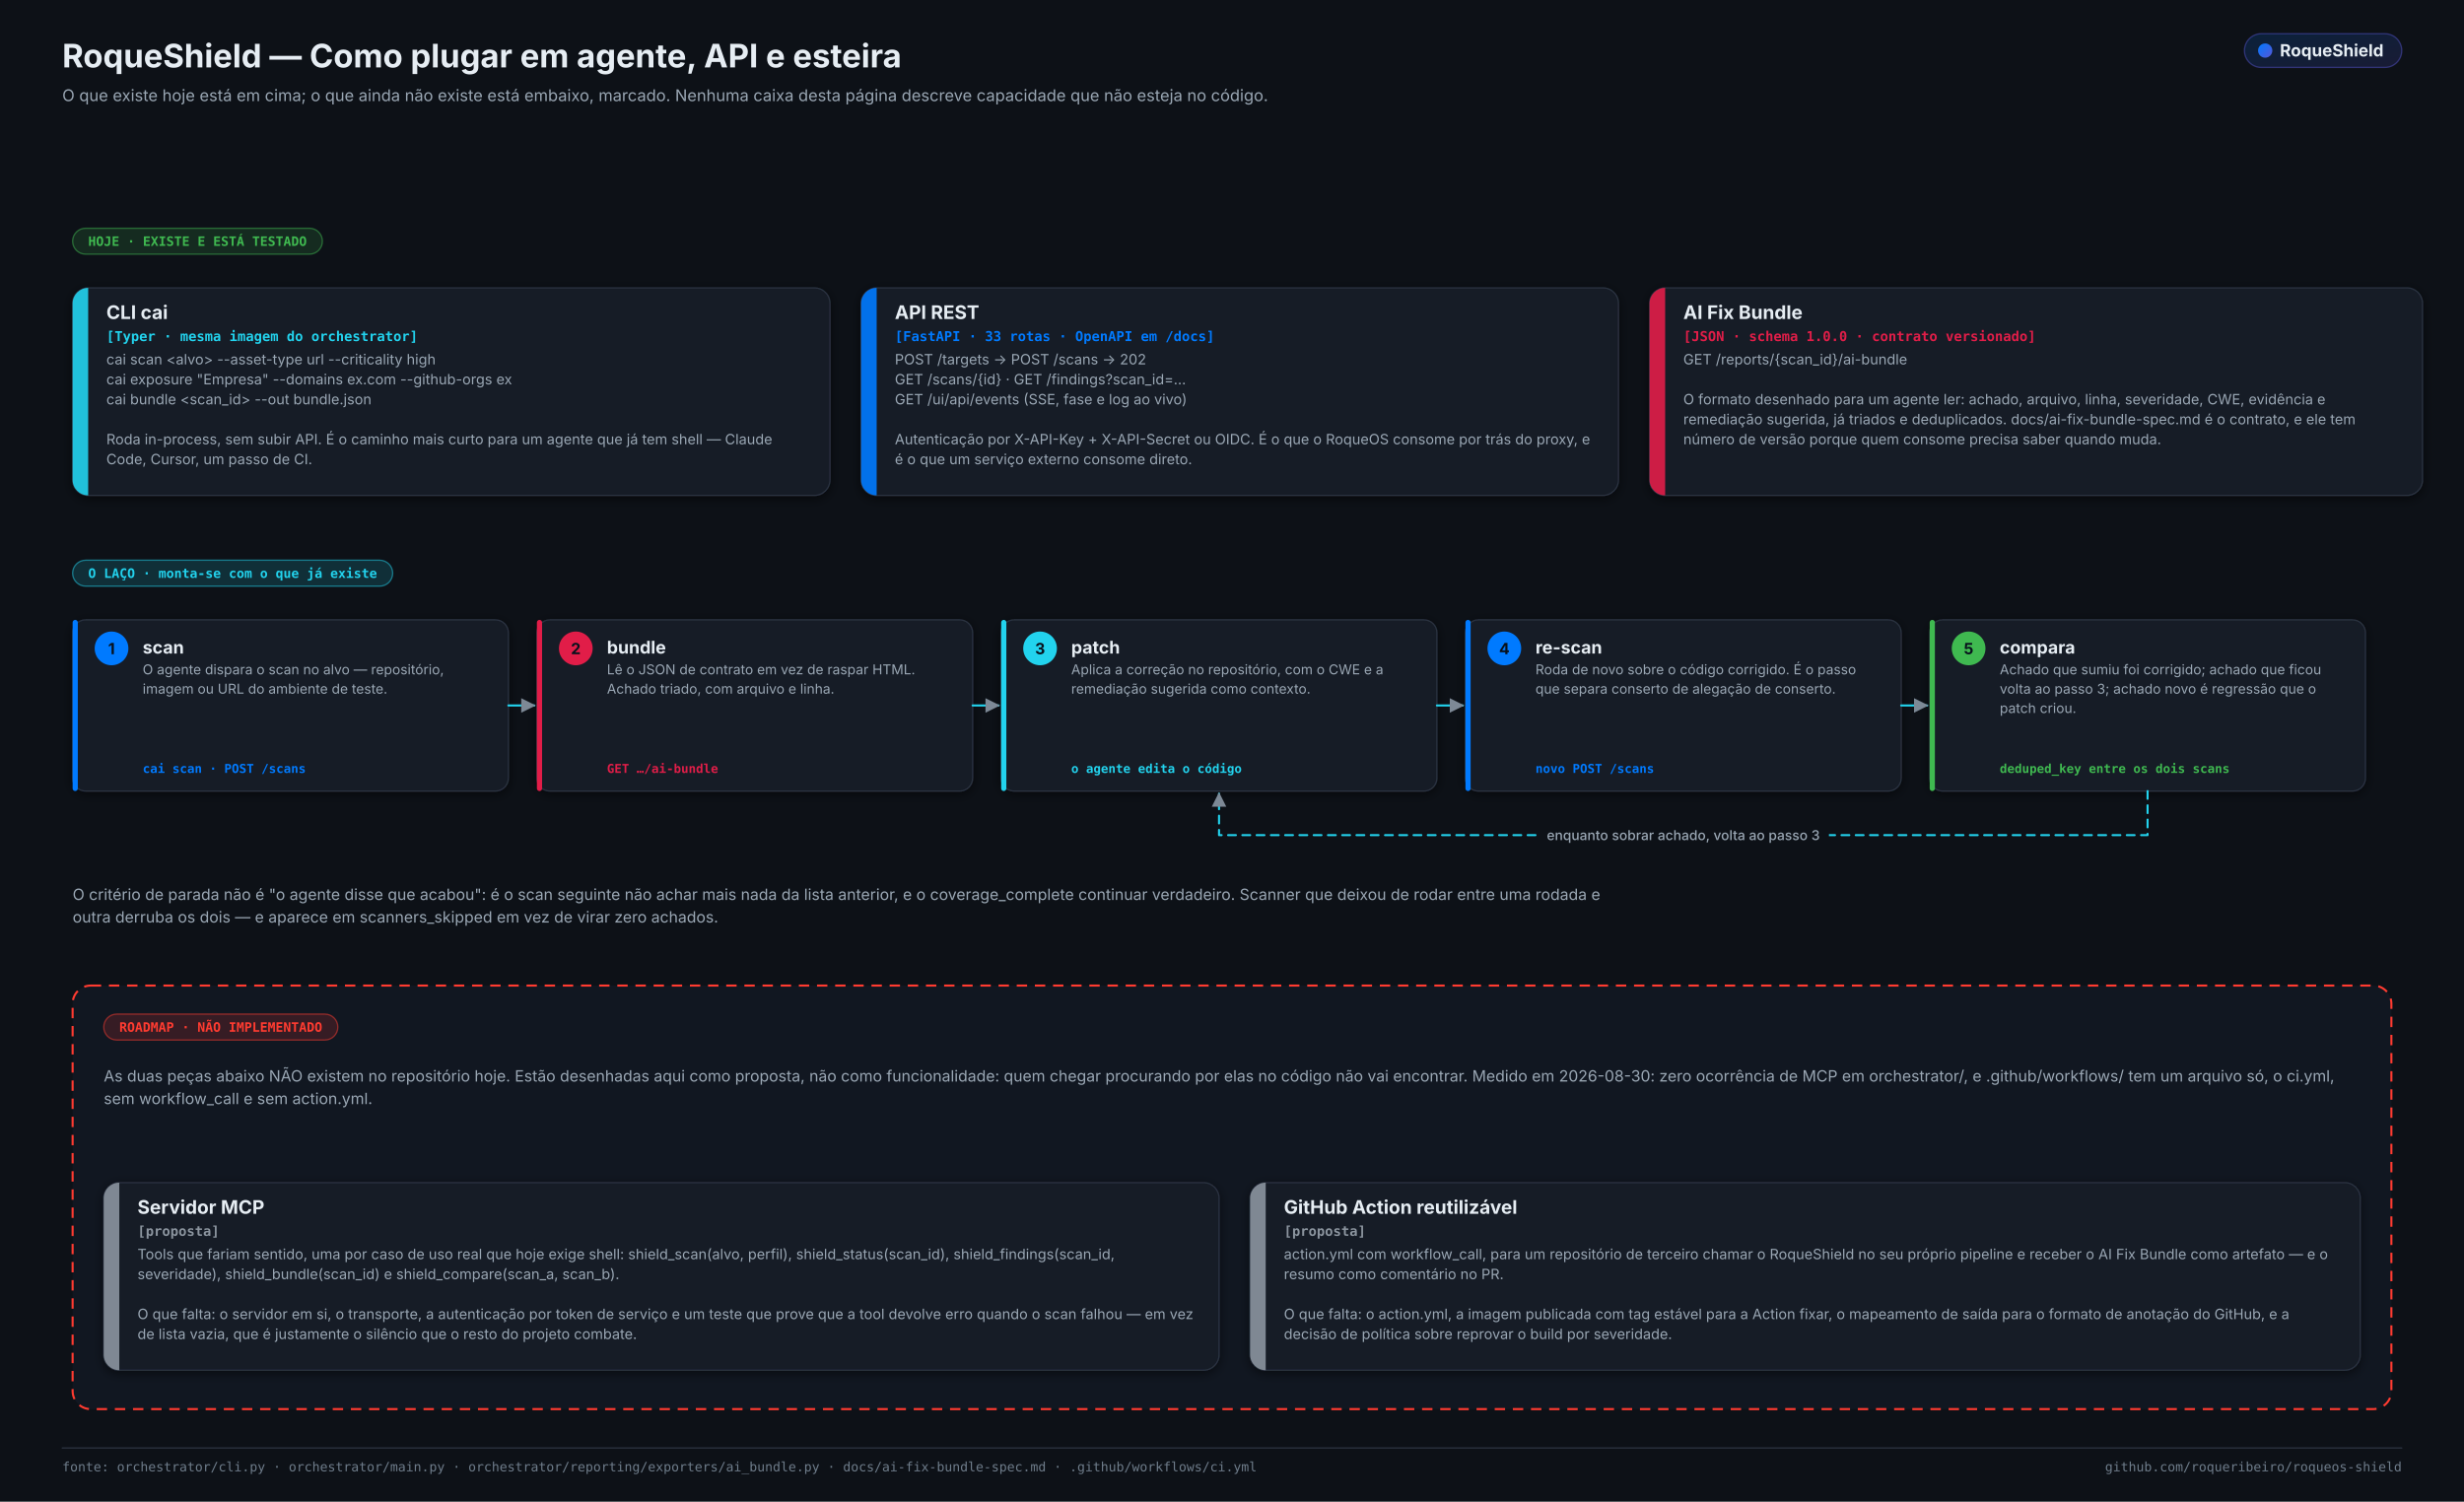
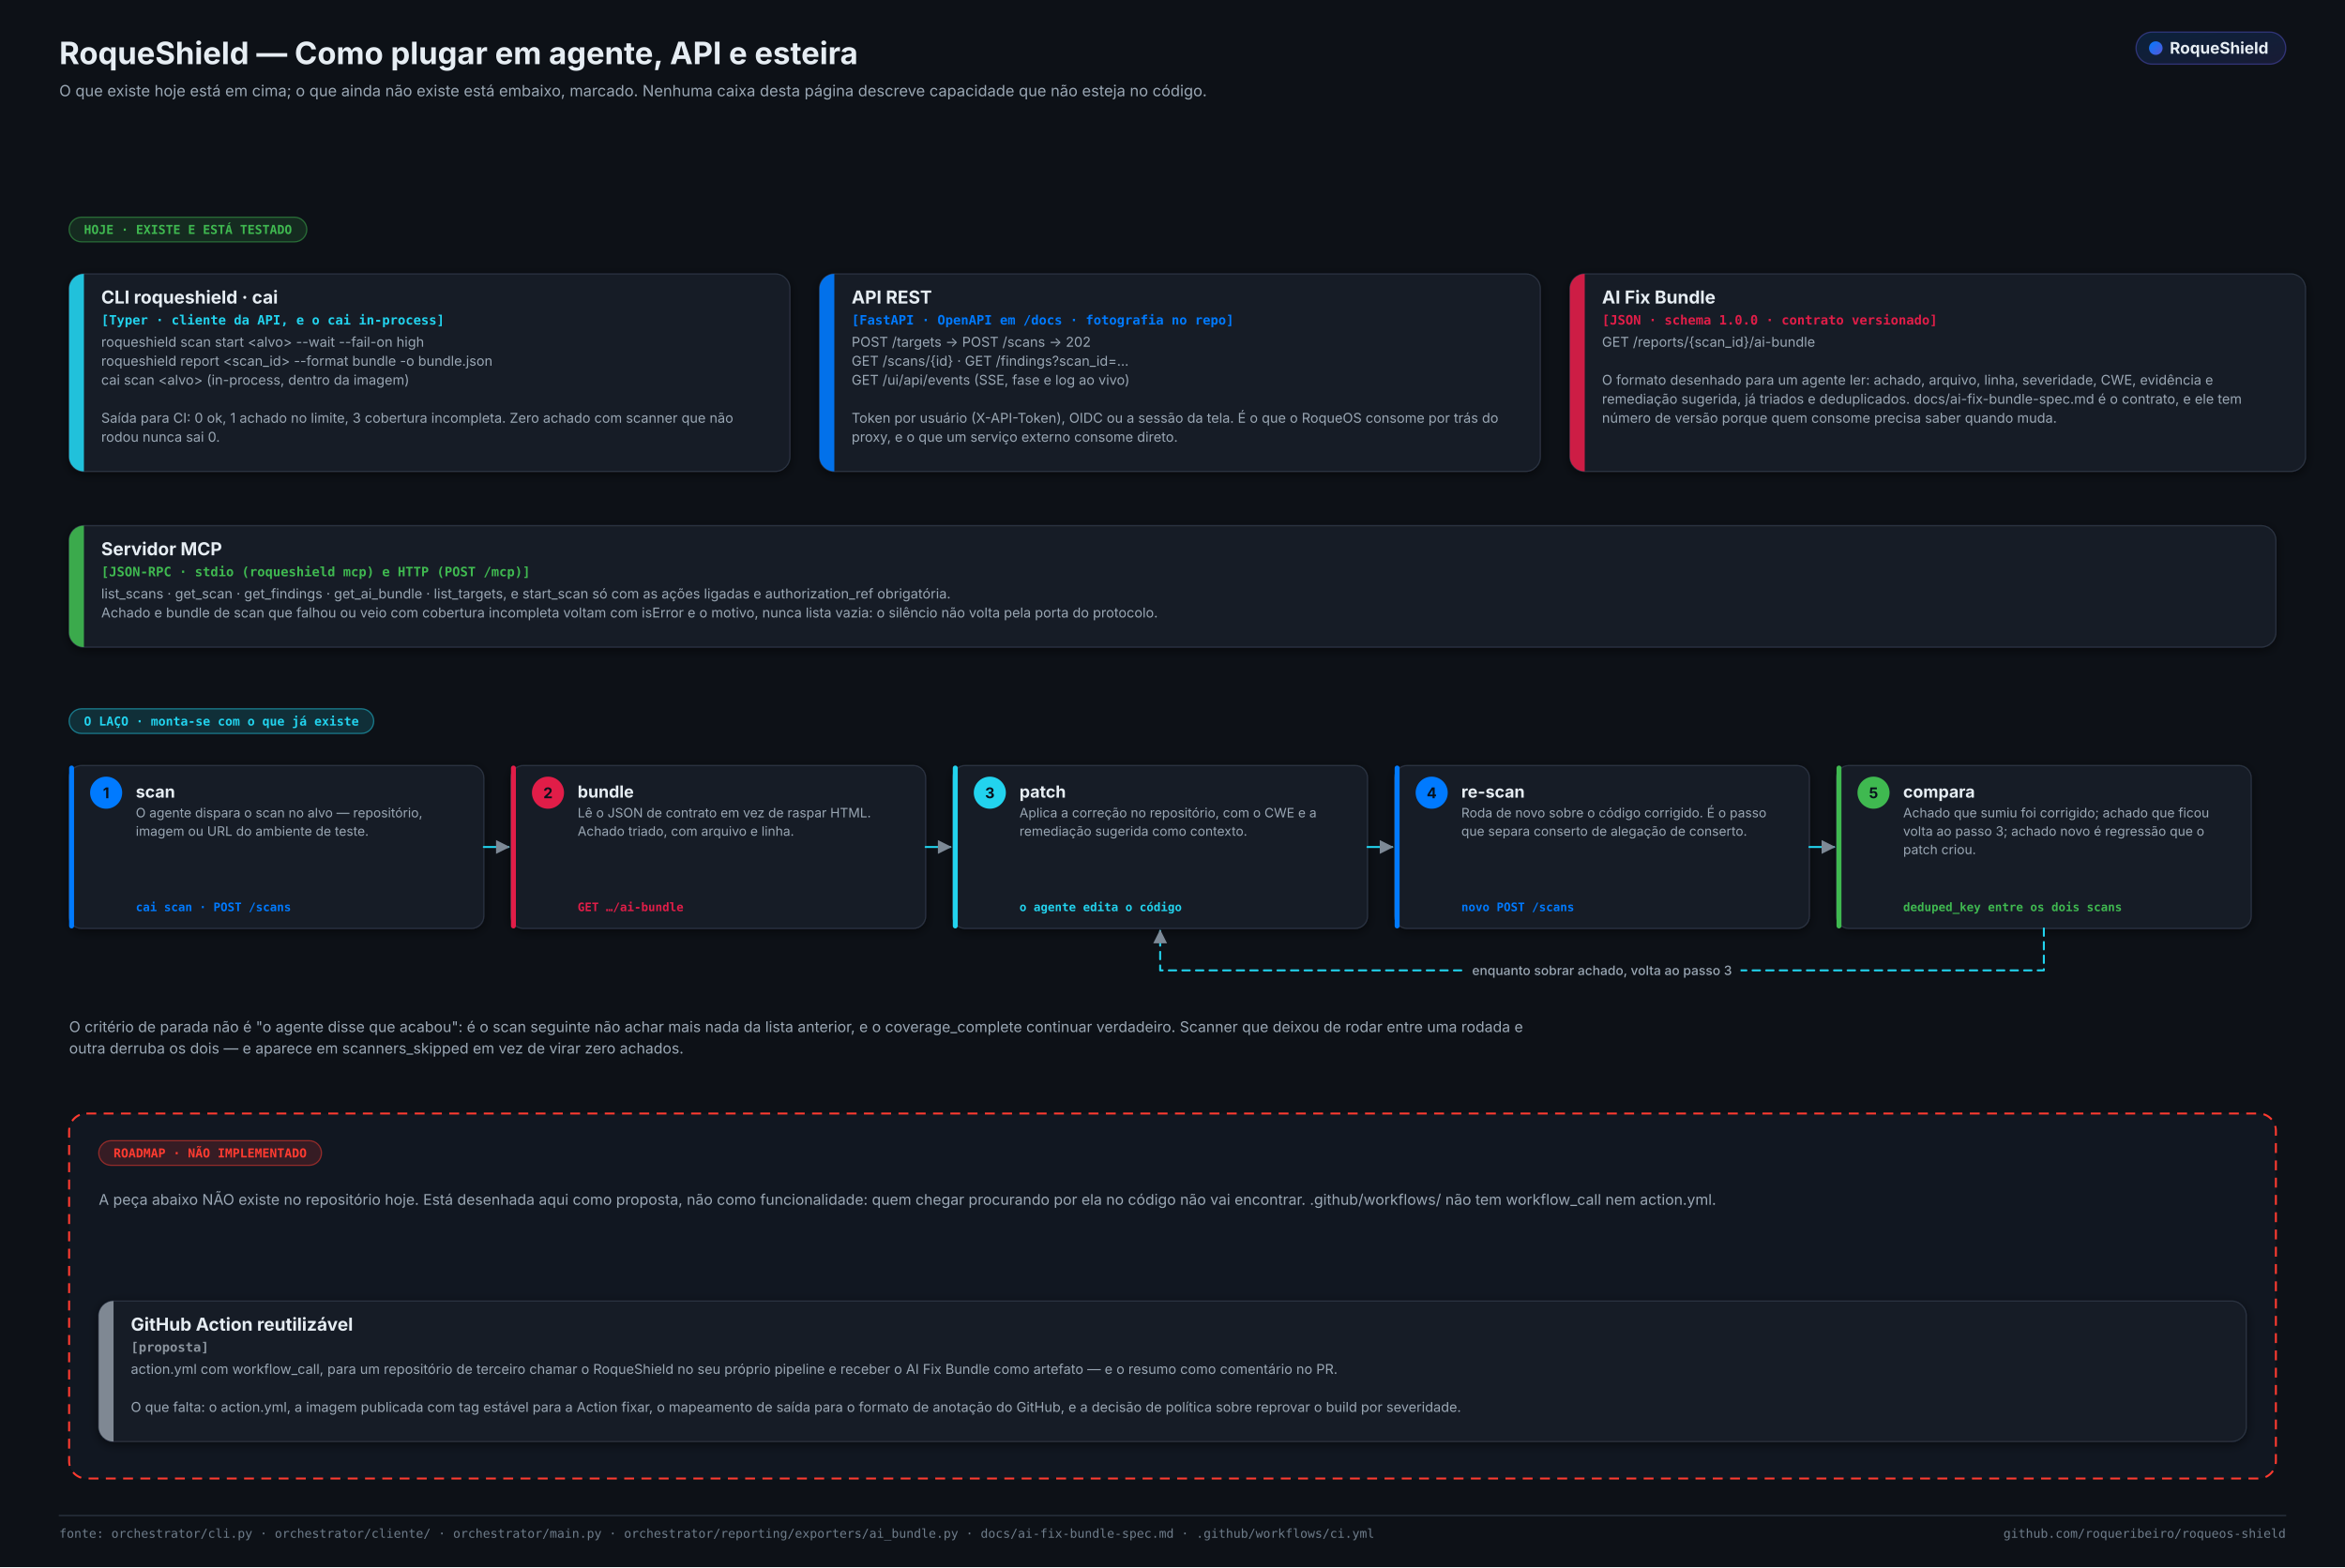
- <svg xmlns="http://www.w3.org/2000/svg" width="1900" height="1158" viewBox="0 0 1900 1158" font-family="Inter, -apple-system, BlinkMacSystemFont, 'Segoe UI', Roboto, Helvetica, Arial, sans-serif">
+ <svg xmlns="http://www.w3.org/2000/svg" width="1900" height="1270" viewBox="0 0 1900 1270" font-family="Inter, -apple-system, BlinkMacSystemFont, 'Segoe UI', Roboto, Helvetica, Arial, sans-serif">
  <defs>
    <linearGradient id="g1" x1="0" y1="0" x2="1" y2="1">
      <stop offset="0%" stop-color="#007aff" />
      <stop offset="100%" stop-color="#5856d6" />
    </linearGradient>
    <filter id="sh" x="-30%" y="-30%" width="160%" height="160%">
      <feDropShadow dx="0" dy="2" stdDeviation="4" flood-color="#000" flood-opacity="0.55" />
    </filter>
    <marker id="arrow" viewBox="0 0 10 10" refX="9" refY="5" markerWidth="7" markerHeight="7" orient="auto-start-reverse">
      <path d="M 0 0 L 10 5 L 0 10 z" fill="#7d8996" />
    </marker>
    <marker id="arrowA" viewBox="0 0 10 10" refX="9" refY="5" markerWidth="7" markerHeight="7" orient="auto-start-reverse">
      <path d="M 0 0 L 10 5 L 0 10 z" fill="#007aff" />
    </marker>
    <marker id="arrowR" viewBox="0 0 10 10" refX="9" refY="5" markerWidth="7" markerHeight="7" orient="auto-start-reverse">
      <path d="M 0 0 L 10 5 L 0 10 z" fill="#e11d48" />
    </marker>
    <marker id="arrowG" viewBox="0 0 10 10" refX="9" refY="5" markerWidth="7" markerHeight="7" orient="auto-start-reverse">
      <path d="M 0 0 L 10 5 L 0 10 z" fill="#3fb950" />
    </marker>
  </defs>
-   <rect width="1900" height="1158" fill="#0d1117" />
+   <rect width="1900" height="1270" fill="#0d1117" />
  <text x="48.0" y="52.0" font-size="25" fill="#e6edf3" font-weight="700" text-anchor="start" font-family="Inter, -apple-system, BlinkMacSystemFont, 'Segoe UI', Roboto, Helvetica, Arial, sans-serif">RoqueShield — Como plugar em agente, API e esteira</text>
  <text x="48.0" y="78.0" font-size="12.5" fill="#9aa7b4" font-weight="400" text-anchor="start" font-family="Inter, -apple-system, BlinkMacSystemFont, 'Segoe UI', Roboto, Helvetica, Arial, sans-serif">O que existe hoje está em cima; o que ainda não existe está embaixo, marcado. Nenhuma caixa desta página descreve capacidade que não esteja no código.</text>
  <rect x="1730.7" y="26.0" width="121.3" height="26.0" rx="13" fill="url(#g1)" stroke="none" stroke-width="1" opacity="0.16" />
  <rect x="1730.7" y="26.0" width="121.3" height="26.0" rx="13" fill="none" stroke="#5856d6" stroke-width="1" opacity="0.45" />
  <circle cx="1746.7" cy="39.0" r="5.5" fill="url(#g1)" stroke="none" stroke-width="1" />
  <text x="1838.0" y="43.5" font-size="13" fill="#e6edf3" font-weight="650" text-anchor="end" font-family="Inter, -apple-system, BlinkMacSystemFont, 'Segoe UI', Roboto, Helvetica, Arial, sans-serif">RoqueShield</text>
  <rect x="56.0" y="176.0" width="192.6" height="20.0" rx="10.0" fill="#3fb950" stroke="none" stroke-width="1" opacity="0.16" />
  <rect x="56.0" y="176.0" width="192.6" height="20.0" rx="10.0" fill="none" stroke="#3fb950" stroke-width="1" opacity="0.5" />
  <text x="68.0" y="189.6" font-size="10" fill="#3fb950" font-weight="600" text-anchor="start" font-family="'SF Mono', 'JetBrains Mono', 'DejaVu Sans Mono', ui-monospace, Menlo, Consolas, monospace">HOJE · EXISTE E ESTÁ TESTADO</text>
  <rect x="56.0" y="222.0" width="584.0" height="160.0" rx="12" fill="#161b25" stroke="#2a3240" stroke-width="1" filter="url(#sh)" />
  <path d="M 56.0 234.0 A 12 12 0 0 1 68.0 222.0 L 68.0 382.0 A 12 12 0 0 1 56.0 370.0 Z" fill="#22d3ee" opacity="0.9" />
-   <text x="82.0" y="246.0" font-size="14.5" fill="#e6edf3" font-weight="650" text-anchor="start" font-family="Inter, -apple-system, BlinkMacSystemFont, 'Segoe UI', Roboto, Helvetica, Arial, sans-serif">CLI cai</text>
-   <text x="82.0" y="263.0" font-size="10.5" fill="#22d3ee" font-weight="600" text-anchor="start" font-family="'SF Mono', 'JetBrains Mono', 'DejaVu Sans Mono', ui-monospace, Menlo, Consolas, monospace">[Typer · mesma imagem do orchestrator]</text>
-   <text x="82.0" y="281.0" font-size="11" fill="#9aa7b4" font-weight="400" text-anchor="start" font-family="Inter, -apple-system, BlinkMacSystemFont, 'Segoe UI', Roboto, Helvetica, Arial, sans-serif">cai scan &lt;alvo&gt; --asset-type url --criticality high</text>
-   <text x="82.0" y="296.4" font-size="11" fill="#9aa7b4" font-weight="400" text-anchor="start" font-family="Inter, -apple-system, BlinkMacSystemFont, 'Segoe UI', Roboto, Helvetica, Arial, sans-serif">cai exposure "Empresa" --domains ex.com --github-orgs ex</text>
-   <text x="82.0" y="311.8" font-size="11" fill="#9aa7b4" font-weight="400" text-anchor="start" font-family="Inter, -apple-system, BlinkMacSystemFont, 'Segoe UI', Roboto, Helvetica, Arial, sans-serif">cai bundle &lt;scan_id&gt; --out bundle.json</text>
-   <text x="82.0" y="342.6" font-size="11" fill="#9aa7b4" font-weight="400" text-anchor="start" font-family="Inter, -apple-system, BlinkMacSystemFont, 'Segoe UI', Roboto, Helvetica, Arial, sans-serif">Roda in-process, sem subir API. É o caminho mais curto para um agente que já tem shell — Claude</text>
-   <text x="82.0" y="358.0" font-size="11" fill="#9aa7b4" font-weight="400" text-anchor="start" font-family="Inter, -apple-system, BlinkMacSystemFont, 'Segoe UI', Roboto, Helvetica, Arial, sans-serif">Code, Cursor, um passo de CI.</text>
+   <text x="82.0" y="246.0" font-size="14.5" fill="#e6edf3" font-weight="650" text-anchor="start" font-family="Inter, -apple-system, BlinkMacSystemFont, 'Segoe UI', Roboto, Helvetica, Arial, sans-serif">CLI roqueshield · cai</text>
+   <text x="82.0" y="263.0" font-size="10.5" fill="#22d3ee" font-weight="600" text-anchor="start" font-family="'SF Mono', 'JetBrains Mono', 'DejaVu Sans Mono', ui-monospace, Menlo, Consolas, monospace">[Typer · cliente da API, e o cai in-process]</text>
+   <text x="82.0" y="281.0" font-size="11" fill="#9aa7b4" font-weight="400" text-anchor="start" font-family="Inter, -apple-system, BlinkMacSystemFont, 'Segoe UI', Roboto, Helvetica, Arial, sans-serif">roqueshield scan start &lt;alvo&gt; --wait --fail-on high</text>
+   <text x="82.0" y="296.4" font-size="11" fill="#9aa7b4" font-weight="400" text-anchor="start" font-family="Inter, -apple-system, BlinkMacSystemFont, 'Segoe UI', Roboto, Helvetica, Arial, sans-serif">roqueshield report &lt;scan_id&gt; --format bundle -o bundle.json</text>
+   <text x="82.0" y="311.8" font-size="11" fill="#9aa7b4" font-weight="400" text-anchor="start" font-family="Inter, -apple-system, BlinkMacSystemFont, 'Segoe UI', Roboto, Helvetica, Arial, sans-serif">cai scan &lt;alvo&gt; (in-process, dentro da imagem)</text>
+   <text x="82.0" y="342.6" font-size="11" fill="#9aa7b4" font-weight="400" text-anchor="start" font-family="Inter, -apple-system, BlinkMacSystemFont, 'Segoe UI', Roboto, Helvetica, Arial, sans-serif">Saída para CI: 0 ok, 1 achado no limite, 3 cobertura incompleta. Zero achado com scanner que não</text>
+   <text x="82.0" y="358.0" font-size="11" fill="#9aa7b4" font-weight="400" text-anchor="start" font-family="Inter, -apple-system, BlinkMacSystemFont, 'Segoe UI', Roboto, Helvetica, Arial, sans-serif">rodou nunca sai 0.</text>
  <rect x="664.0" y="222.0" width="584.0" height="160.0" rx="12" fill="#161b25" stroke="#2a3240" stroke-width="1" filter="url(#sh)" />
  <path d="M 664.0 234.0 A 12 12 0 0 1 676.0 222.0 L 676.0 382.0 A 12 12 0 0 1 664.0 370.0 Z" fill="#007aff" opacity="0.9" />
  <text x="690.0" y="246.0" font-size="14.5" fill="#e6edf3" font-weight="650" text-anchor="start" font-family="Inter, -apple-system, BlinkMacSystemFont, 'Segoe UI', Roboto, Helvetica, Arial, sans-serif">API REST</text>
-   <text x="690.0" y="263.0" font-size="10.5" fill="#007aff" font-weight="600" text-anchor="start" font-family="'SF Mono', 'JetBrains Mono', 'DejaVu Sans Mono', ui-monospace, Menlo, Consolas, monospace">[FastAPI · 33 rotas · OpenAPI em /docs]</text>
+   <text x="690.0" y="263.0" font-size="10.5" fill="#007aff" font-weight="600" text-anchor="start" font-family="'SF Mono', 'JetBrains Mono', 'DejaVu Sans Mono', ui-monospace, Menlo, Consolas, monospace">[FastAPI · OpenAPI em /docs · fotografia no repo]</text>
  <text x="690.0" y="281.0" font-size="11" fill="#9aa7b4" font-weight="400" text-anchor="start" font-family="Inter, -apple-system, BlinkMacSystemFont, 'Segoe UI', Roboto, Helvetica, Arial, sans-serif">POST /targets → POST /scans → 202</text>
  <text x="690.0" y="296.4" font-size="11" fill="#9aa7b4" font-weight="400" text-anchor="start" font-family="Inter, -apple-system, BlinkMacSystemFont, 'Segoe UI', Roboto, Helvetica, Arial, sans-serif">GET /scans/{id} · GET /findings?scan_id=…</text>
  <text x="690.0" y="311.8" font-size="11" fill="#9aa7b4" font-weight="400" text-anchor="start" font-family="Inter, -apple-system, BlinkMacSystemFont, 'Segoe UI', Roboto, Helvetica, Arial, sans-serif">GET /ui/api/events (SSE, fase e log ao vivo)</text>
-   <text x="690.0" y="342.6" font-size="11" fill="#9aa7b4" font-weight="400" text-anchor="start" font-family="Inter, -apple-system, BlinkMacSystemFont, 'Segoe UI', Roboto, Helvetica, Arial, sans-serif">Autenticação por X-API-Key + X-API-Secret ou OIDC. É o que o RoqueOS consome por trás do proxy, e</text>
-   <text x="690.0" y="358.0" font-size="11" fill="#9aa7b4" font-weight="400" text-anchor="start" font-family="Inter, -apple-system, BlinkMacSystemFont, 'Segoe UI', Roboto, Helvetica, Arial, sans-serif">é o que um serviço externo consome direto.</text>
+   <text x="690.0" y="342.6" font-size="11" fill="#9aa7b4" font-weight="400" text-anchor="start" font-family="Inter, -apple-system, BlinkMacSystemFont, 'Segoe UI', Roboto, Helvetica, Arial, sans-serif">Token por usuário (X-API-Token), OIDC ou a sessão da tela. É o que o RoqueOS consome por trás do</text>
+   <text x="690.0" y="358.0" font-size="11" fill="#9aa7b4" font-weight="400" text-anchor="start" font-family="Inter, -apple-system, BlinkMacSystemFont, 'Segoe UI', Roboto, Helvetica, Arial, sans-serif">proxy, e o que um serviço externo consome direto.</text>
  <rect x="1272.0" y="222.0" width="596.0" height="160.0" rx="12" fill="#161b25" stroke="#2a3240" stroke-width="1" filter="url(#sh)" />
  <path d="M 1272.0 234.0 A 12 12 0 0 1 1284.0 222.0 L 1284.0 382.0 A 12 12 0 0 1 1272.0 370.0 Z" fill="#e11d48" opacity="0.9" />
  <text x="1298.0" y="246.0" font-size="14.5" fill="#e6edf3" font-weight="650" text-anchor="start" font-family="Inter, -apple-system, BlinkMacSystemFont, 'Segoe UI', Roboto, Helvetica, Arial, sans-serif">AI Fix Bundle</text>
  <text x="1298.0" y="263.0" font-size="10.5" fill="#e11d48" font-weight="600" text-anchor="start" font-family="'SF Mono', 'JetBrains Mono', 'DejaVu Sans Mono', ui-monospace, Menlo, Consolas, monospace">[JSON · schema 1.0.0 · contrato versionado]</text>
  <text x="1298.0" y="281.0" font-size="11" fill="#9aa7b4" font-weight="400" text-anchor="start" font-family="Inter, -apple-system, BlinkMacSystemFont, 'Segoe UI', Roboto, Helvetica, Arial, sans-serif">GET /reports/{scan_id}/ai-bundle</text>
  <text x="1298.0" y="311.8" font-size="11" fill="#9aa7b4" font-weight="400" text-anchor="start" font-family="Inter, -apple-system, BlinkMacSystemFont, 'Segoe UI', Roboto, Helvetica, Arial, sans-serif">O formato desenhado para um agente ler: achado, arquivo, linha, severidade, CWE, evidência e</text>
  <text x="1298.0" y="327.2" font-size="11" fill="#9aa7b4" font-weight="400" text-anchor="start" font-family="Inter, -apple-system, BlinkMacSystemFont, 'Segoe UI', Roboto, Helvetica, Arial, sans-serif">remediação sugerida, já triados e deduplicados. docs/ai-fix-bundle-spec.md é o contrato, e ele tem</text>
  <text x="1298.0" y="342.6" font-size="11" fill="#9aa7b4" font-weight="400" text-anchor="start" font-family="Inter, -apple-system, BlinkMacSystemFont, 'Segoe UI', Roboto, Helvetica, Arial, sans-serif">número de versão porque quem consome precisa saber quando muda.</text>
-   <rect x="56.0" y="432.0" width="246.8" height="20.0" rx="10.0" fill="#22d3ee" stroke="none" stroke-width="1" opacity="0.16" />
-   <rect x="56.0" y="432.0" width="246.8" height="20.0" rx="10.0" fill="none" stroke="#22d3ee" stroke-width="1" opacity="0.5" />
-   <text x="68.0" y="445.6" font-size="10" fill="#22d3ee" font-weight="600" text-anchor="start" font-family="'SF Mono', 'JetBrains Mono', 'DejaVu Sans Mono', ui-monospace, Menlo, Consolas, monospace">O LAÇO · monta-se com o que já existe</text>
-   <rect x="56.0" y="478.0" width="336.0" height="132.0" rx="10" fill="#161b25" stroke="#2a3240" stroke-width="1" filter="url(#sh)" />
-   <rect x="56.0" y="478.0" width="4.0" height="132.0" rx="2" fill="#007aff" stroke="none" stroke-width="1" />
-   <circle cx="86.0" cy="500.0" r="13.0" fill="#007aff" stroke="none" stroke-width="1" />
-   <text x="86.0" y="504.5" font-size="12" fill="#08111c" font-weight="700" text-anchor="middle" font-family="Inter, -apple-system, BlinkMacSystemFont, 'Segoe UI', Roboto, Helvetica, Arial, sans-serif">1</text>
-   <text x="110.0" y="504.0" font-size="13.5" fill="#e6edf3" font-weight="650" text-anchor="start" font-family="Inter, -apple-system, BlinkMacSystemFont, 'Segoe UI', Roboto, Helvetica, Arial, sans-serif">scan</text>
-   <text x="110.0" y="520.0" font-size="10.5" fill="#9aa7b4" font-weight="400" text-anchor="start" font-family="Inter, -apple-system, BlinkMacSystemFont, 'Segoe UI', Roboto, Helvetica, Arial, sans-serif">O agente dispara o scan no alvo — repositório,</text>
-   <text x="110.0" y="534.9" font-size="10.5" fill="#9aa7b4" font-weight="400" text-anchor="start" font-family="Inter, -apple-system, BlinkMacSystemFont, 'Segoe UI', Roboto, Helvetica, Arial, sans-serif">imagem ou URL do ambiente de teste.</text>
-   <text x="110.0" y="596.0" font-size="9.5" fill="#007aff" font-weight="600" text-anchor="start" font-family="'SF Mono', 'JetBrains Mono', 'DejaVu Sans Mono', ui-monospace, Menlo, Consolas, monospace">cai scan · POST /scans</text>
-   <rect x="414.0" y="478.0" width="336.0" height="132.0" rx="10" fill="#161b25" stroke="#2a3240" stroke-width="1" filter="url(#sh)" />
-   <rect x="414.0" y="478.0" width="4.0" height="132.0" rx="2" fill="#e11d48" stroke="none" stroke-width="1" />
-   <circle cx="444.0" cy="500.0" r="13.0" fill="#e11d48" stroke="none" stroke-width="1" />
-   <text x="444.0" y="504.5" font-size="12" fill="#08111c" font-weight="700" text-anchor="middle" font-family="Inter, -apple-system, BlinkMacSystemFont, 'Segoe UI', Roboto, Helvetica, Arial, sans-serif">2</text>
-   <text x="468.0" y="504.0" font-size="13.5" fill="#e6edf3" font-weight="650" text-anchor="start" font-family="Inter, -apple-system, BlinkMacSystemFont, 'Segoe UI', Roboto, Helvetica, Arial, sans-serif">bundle</text>
-   <text x="468.0" y="520.0" font-size="10.5" fill="#9aa7b4" font-weight="400" text-anchor="start" font-family="Inter, -apple-system, BlinkMacSystemFont, 'Segoe UI', Roboto, Helvetica, Arial, sans-serif">Lê o JSON de contrato em vez de raspar HTML.</text>
-   <text x="468.0" y="534.9" font-size="10.5" fill="#9aa7b4" font-weight="400" text-anchor="start" font-family="Inter, -apple-system, BlinkMacSystemFont, 'Segoe UI', Roboto, Helvetica, Arial, sans-serif">Achado triado, com arquivo e linha.</text>
-   <text x="468.0" y="596.0" font-size="9.5" fill="#e11d48" font-weight="600" text-anchor="start" font-family="'SF Mono', 'JetBrains Mono', 'DejaVu Sans Mono', ui-monospace, Menlo, Consolas, monospace">GET …/ai-bundle</text>
-   <rect x="772.0" y="478.0" width="336.0" height="132.0" rx="10" fill="#161b25" stroke="#2a3240" stroke-width="1" filter="url(#sh)" />
-   <rect x="772.0" y="478.0" width="4.0" height="132.0" rx="2" fill="#22d3ee" stroke="none" stroke-width="1" />
-   <circle cx="802.0" cy="500.0" r="13.0" fill="#22d3ee" stroke="none" stroke-width="1" />
-   <text x="802.0" y="504.5" font-size="12" fill="#08111c" font-weight="700" text-anchor="middle" font-family="Inter, -apple-system, BlinkMacSystemFont, 'Segoe UI', Roboto, Helvetica, Arial, sans-serif">3</text>
-   <text x="826.0" y="504.0" font-size="13.5" fill="#e6edf3" font-weight="650" text-anchor="start" font-family="Inter, -apple-system, BlinkMacSystemFont, 'Segoe UI', Roboto, Helvetica, Arial, sans-serif">patch</text>
-   <text x="826.0" y="520.0" font-size="10.5" fill="#9aa7b4" font-weight="400" text-anchor="start" font-family="Inter, -apple-system, BlinkMacSystemFont, 'Segoe UI', Roboto, Helvetica, Arial, sans-serif">Aplica a correção no repositório, com o CWE e a</text>
-   <text x="826.0" y="534.9" font-size="10.5" fill="#9aa7b4" font-weight="400" text-anchor="start" font-family="Inter, -apple-system, BlinkMacSystemFont, 'Segoe UI', Roboto, Helvetica, Arial, sans-serif">remediação sugerida como contexto.</text>
-   <text x="826.0" y="596.0" font-size="9.5" fill="#22d3ee" font-weight="600" text-anchor="start" font-family="'SF Mono', 'JetBrains Mono', 'DejaVu Sans Mono', ui-monospace, Menlo, Consolas, monospace">o agente edita o código</text>
-   <rect x="1130.0" y="478.0" width="336.0" height="132.0" rx="10" fill="#161b25" stroke="#2a3240" stroke-width="1" filter="url(#sh)" />
-   <rect x="1130.0" y="478.0" width="4.0" height="132.0" rx="2" fill="#007aff" stroke="none" stroke-width="1" />
-   <circle cx="1160.0" cy="500.0" r="13.0" fill="#007aff" stroke="none" stroke-width="1" />
-   <text x="1160.0" y="504.5" font-size="12" fill="#08111c" font-weight="700" text-anchor="middle" font-family="Inter, -apple-system, BlinkMacSystemFont, 'Segoe UI', Roboto, Helvetica, Arial, sans-serif">4</text>
-   <text x="1184.0" y="504.0" font-size="13.5" fill="#e6edf3" font-weight="650" text-anchor="start" font-family="Inter, -apple-system, BlinkMacSystemFont, 'Segoe UI', Roboto, Helvetica, Arial, sans-serif">re-scan</text>
-   <text x="1184.0" y="520.0" font-size="10.5" fill="#9aa7b4" font-weight="400" text-anchor="start" font-family="Inter, -apple-system, BlinkMacSystemFont, 'Segoe UI', Roboto, Helvetica, Arial, sans-serif">Roda de novo sobre o código corrigido. É o passo</text>
-   <text x="1184.0" y="534.9" font-size="10.5" fill="#9aa7b4" font-weight="400" text-anchor="start" font-family="Inter, -apple-system, BlinkMacSystemFont, 'Segoe UI', Roboto, Helvetica, Arial, sans-serif">que separa conserto de alegação de conserto.</text>
-   <text x="1184.0" y="596.0" font-size="9.5" fill="#007aff" font-weight="600" text-anchor="start" font-family="'SF Mono', 'JetBrains Mono', 'DejaVu Sans Mono', ui-monospace, Menlo, Consolas, monospace">novo POST /scans</text>
-   <rect x="1488.0" y="478.0" width="336.0" height="132.0" rx="10" fill="#161b25" stroke="#2a3240" stroke-width="1" filter="url(#sh)" />
-   <rect x="1488.0" y="478.0" width="4.0" height="132.0" rx="2" fill="#3fb950" stroke="none" stroke-width="1" />
-   <circle cx="1518.0" cy="500.0" r="13.0" fill="#3fb950" stroke="none" stroke-width="1" />
-   <text x="1518.0" y="504.5" font-size="12" fill="#08111c" font-weight="700" text-anchor="middle" font-family="Inter, -apple-system, BlinkMacSystemFont, 'Segoe UI', Roboto, Helvetica, Arial, sans-serif">5</text>
-   <text x="1542.0" y="504.0" font-size="13.5" fill="#e6edf3" font-weight="650" text-anchor="start" font-family="Inter, -apple-system, BlinkMacSystemFont, 'Segoe UI', Roboto, Helvetica, Arial, sans-serif">compara</text>
-   <text x="1542.0" y="520.0" font-size="10.5" fill="#9aa7b4" font-weight="400" text-anchor="start" font-family="Inter, -apple-system, BlinkMacSystemFont, 'Segoe UI', Roboto, Helvetica, Arial, sans-serif">Achado que sumiu foi corrigido; achado que ficou</text>
-   <text x="1542.0" y="534.9" font-size="10.5" fill="#9aa7b4" font-weight="400" text-anchor="start" font-family="Inter, -apple-system, BlinkMacSystemFont, 'Segoe UI', Roboto, Helvetica, Arial, sans-serif">volta ao passo 3; achado novo é regressão que o</text>
-   <text x="1542.0" y="549.8" font-size="10.5" fill="#9aa7b4" font-weight="400" text-anchor="start" font-family="Inter, -apple-system, BlinkMacSystemFont, 'Segoe UI', Roboto, Helvetica, Arial, sans-serif">patch criou.</text>
-   <text x="1542.0" y="596.0" font-size="9.5" fill="#3fb950" font-weight="600" text-anchor="start" font-family="'SF Mono', 'JetBrains Mono', 'DejaVu Sans Mono', ui-monospace, Menlo, Consolas, monospace">deduped_key entre os dois scans</text>
-   <path d="M 392.0 544.0 L 412.0 544.0" fill="none" stroke="#22d3ee" stroke-width="1.6" stroke-linecap="round" stroke-linejoin="round" marker-end="url(#arrow)" />
-   <path d="M 750.0 544.0 L 770.0 544.0" fill="none" stroke="#22d3ee" stroke-width="1.6" stroke-linecap="round" stroke-linejoin="round" marker-end="url(#arrow)" />
-   <path d="M 1108.0 544.0 L 1128.0 544.0" fill="none" stroke="#22d3ee" stroke-width="1.6" stroke-linecap="round" stroke-linejoin="round" marker-end="url(#arrow)" />
-   <path d="M 1466.0 544.0 L 1486.0 544.0" fill="none" stroke="#22d3ee" stroke-width="1.6" stroke-linecap="round" stroke-linejoin="round" marker-end="url(#arrow)" />
-   <path d="M 1656.0 610.0 L 1656.0 644.0 L 940.0 644.0 L 940.0 612.0" fill="none" stroke="#22d3ee" stroke-width="1.6" stroke-linecap="round" stroke-linejoin="round" stroke-dasharray="6 5" marker-end="url(#arrow)" />
-   <rect x="1185.6" y="636.0" width="224.7" height="16.0" rx="5" fill="#0d1117" stroke="none" stroke-width="1" />
-   <text x="1298.0" y="647.8" font-size="10.5" fill="#9aa7b4" font-weight="500" text-anchor="middle" font-family="Inter, -apple-system, BlinkMacSystemFont, 'Segoe UI', Roboto, Helvetica, Arial, sans-serif">enquanto sobrar achado, volta ao passo 3</text>
-   <text x="56.0" y="694.0" font-size="12" fill="#9aa7b4" font-weight="400" text-anchor="start" font-family="Inter, -apple-system, BlinkMacSystemFont, 'Segoe UI', Roboto, Helvetica, Arial, sans-serif">O critério de parada não é "o agente disse que acabou": é o scan seguinte não achar mais nada da lista anterior, e o coverage_complete continuar verdadeiro. Scanner que deixou de rodar entre uma rodada e</text>
-   <text x="56.0" y="711.4" font-size="12" fill="#9aa7b4" font-weight="400" text-anchor="start" font-family="Inter, -apple-system, BlinkMacSystemFont, 'Segoe UI', Roboto, Helvetica, Arial, sans-serif">outra derruba os dois — e aparece em scanners_skipped em vez de virar zero achados.</text>
-   <rect x="56.0" y="760.0" width="1788.0" height="326.6" rx="14" fill="#111721" stroke="#ff3b30" stroke-width="1.6" stroke-dasharray="8 6" />
-   <rect x="80.0" y="782.0" width="180.5" height="20.0" rx="10.0" fill="#ff3b30" stroke="none" stroke-width="1" opacity="0.16" />
-   <rect x="80.0" y="782.0" width="180.5" height="20.0" rx="10.0" fill="none" stroke="#ff3b30" stroke-width="1" opacity="0.5" />
-   <text x="92.0" y="795.6" font-size="10" fill="#ff3b30" font-weight="600" text-anchor="start" font-family="'SF Mono', 'JetBrains Mono', 'DejaVu Sans Mono', ui-monospace, Menlo, Consolas, monospace">ROADMAP · NÃO IMPLEMENTADO</text>
-   <text x="80.0" y="834.0" font-size="12" fill="#9aa7b4" font-weight="400" text-anchor="start" font-family="Inter, -apple-system, BlinkMacSystemFont, 'Segoe UI', Roboto, Helvetica, Arial, sans-serif">As duas peças abaixo NÃO existem no repositório hoje. Estão desenhadas aqui como proposta, não como funcionalidade: quem chegar procurando por elas no código não vai encontrar. Medido em 2026-08-30: zero ocorrência de MCP em orchestrator/, e .github/workflows/ tem um arquivo só, o ci.yml,</text>
-   <text x="80.0" y="851.4" font-size="12" fill="#9aa7b4" font-weight="400" text-anchor="start" font-family="Inter, -apple-system, BlinkMacSystemFont, 'Segoe UI', Roboto, Helvetica, Arial, sans-serif">sem workflow_call e sem action.yml.</text>
-   <rect x="80.0" y="912.0" width="860.0" height="144.6" rx="12" fill="#161b25" stroke="#2a3240" stroke-width="1" filter="url(#sh)" />
-   <path d="M 80.0 924.0 A 12 12 0 0 1 92.0 912.0 L 92.0 1056.6 A 12 12 0 0 1 80.0 1044.6 Z" fill="#8b949e" opacity="0.9" />
-   <text x="106.0" y="936.0" font-size="14.5" fill="#e6edf3" font-weight="650" text-anchor="start" font-family="Inter, -apple-system, BlinkMacSystemFont, 'Segoe UI', Roboto, Helvetica, Arial, sans-serif">Servidor MCP</text>
-   <text x="106.0" y="953.0" font-size="10.5" fill="#8b949e" font-weight="600" text-anchor="start" font-family="'SF Mono', 'JetBrains Mono', 'DejaVu Sans Mono', ui-monospace, Menlo, Consolas, monospace">[proposta]</text>
-   <text x="106.0" y="971.0" font-size="11" fill="#9aa7b4" font-weight="400" text-anchor="start" font-family="Inter, -apple-system, BlinkMacSystemFont, 'Segoe UI', Roboto, Helvetica, Arial, sans-serif">Tools que fariam sentido, uma por caso de uso real que hoje exige shell: shield_scan(alvo, perfil), shield_status(scan_id), shield_findings(scan_id,</text>
-   <text x="106.0" y="986.4" font-size="11" fill="#9aa7b4" font-weight="400" text-anchor="start" font-family="Inter, -apple-system, BlinkMacSystemFont, 'Segoe UI', Roboto, Helvetica, Arial, sans-serif">severidade), shield_bundle(scan_id) e shield_compare(scan_a, scan_b).</text>
-   <text x="106.0" y="1017.2" font-size="11" fill="#9aa7b4" font-weight="400" text-anchor="start" font-family="Inter, -apple-system, BlinkMacSystemFont, 'Segoe UI', Roboto, Helvetica, Arial, sans-serif">O que falta: o servidor em si, o transporte, a autenticação por token de serviço e um teste que prove que a tool devolve erro quando o scan falhou — em vez</text>
-   <text x="106.0" y="1032.6" font-size="11" fill="#9aa7b4" font-weight="400" text-anchor="start" font-family="Inter, -apple-system, BlinkMacSystemFont, 'Segoe UI', Roboto, Helvetica, Arial, sans-serif">de lista vazia, que é justamente o silêncio que o resto do projeto combate.</text>
-   <rect x="964.0" y="912.0" width="856.0" height="144.6" rx="12" fill="#161b25" stroke="#2a3240" stroke-width="1" filter="url(#sh)" />
-   <path d="M 964.0 924.0 A 12 12 0 0 1 976.0 912.0 L 976.0 1056.6 A 12 12 0 0 1 964.0 1044.6 Z" fill="#8b949e" opacity="0.9" />
-   <text x="990.0" y="936.0" font-size="14.5" fill="#e6edf3" font-weight="650" text-anchor="start" font-family="Inter, -apple-system, BlinkMacSystemFont, 'Segoe UI', Roboto, Helvetica, Arial, sans-serif">GitHub Action reutilizável</text>
-   <text x="990.0" y="953.0" font-size="10.5" fill="#8b949e" font-weight="600" text-anchor="start" font-family="'SF Mono', 'JetBrains Mono', 'DejaVu Sans Mono', ui-monospace, Menlo, Consolas, monospace">[proposta]</text>
-   <text x="990.0" y="971.0" font-size="11" fill="#9aa7b4" font-weight="400" text-anchor="start" font-family="Inter, -apple-system, BlinkMacSystemFont, 'Segoe UI', Roboto, Helvetica, Arial, sans-serif">action.yml com workflow_call, para um repositório de terceiro chamar o RoqueShield no seu próprio pipeline e receber o AI Fix Bundle como artefato — e o</text>
-   <text x="990.0" y="986.4" font-size="11" fill="#9aa7b4" font-weight="400" text-anchor="start" font-family="Inter, -apple-system, BlinkMacSystemFont, 'Segoe UI', Roboto, Helvetica, Arial, sans-serif">resumo como comentário no PR.</text>
-   <text x="990.0" y="1017.2" font-size="11" fill="#9aa7b4" font-weight="400" text-anchor="start" font-family="Inter, -apple-system, BlinkMacSystemFont, 'Segoe UI', Roboto, Helvetica, Arial, sans-serif">O que falta: o action.yml, a imagem publicada com tag estável para a Action fixar, o mapeamento de saída para o formato de anotação do GitHub, e a</text>
-   <text x="990.0" y="1032.6" font-size="11" fill="#9aa7b4" font-weight="400" text-anchor="start" font-family="Inter, -apple-system, BlinkMacSystemFont, 'Segoe UI', Roboto, Helvetica, Arial, sans-serif">decisão de política sobre reprovar o build por severidade.</text>
-   <line x1="48.0" y1="1116.6" x2="1852.0" y2="1116.6" stroke="#2a3240" stroke-width="1" stroke-linecap="round" />
-   <text x="48.0" y="1134.6" font-size="10" fill="#6e7c8a" font-weight="400" text-anchor="start" font-family="'SF Mono', 'JetBrains Mono', 'DejaVu Sans Mono', ui-monospace, Menlo, Consolas, monospace">fonte: orchestrator/cli.py · orchestrator/main.py · orchestrator/reporting/exporters/ai_bundle.py · docs/ai-fix-bundle-spec.md · .github/workflows/ci.yml</text>
-   <text x="1852.0" y="1134.6" font-size="10" fill="#6e7c8a" font-weight="400" text-anchor="end" font-family="'SF Mono', 'JetBrains Mono', 'DejaVu Sans Mono', ui-monospace, Menlo, Consolas, monospace">github.com/roqueribeiro/roqueos-shield</text>
+   <rect x="56.0" y="426.0" width="1788.0" height="98.4" rx="12" fill="#161b25" stroke="#2a3240" stroke-width="1" filter="url(#sh)" />
+   <path d="M 56.0 438.0 A 12 12 0 0 1 68.0 426.0 L 68.0 524.4 A 12 12 0 0 1 56.0 512.4 Z" fill="#3fb950" opacity="0.9" />
+   <text x="82.0" y="450.0" font-size="14.5" fill="#e6edf3" font-weight="650" text-anchor="start" font-family="Inter, -apple-system, BlinkMacSystemFont, 'Segoe UI', Roboto, Helvetica, Arial, sans-serif">Servidor MCP</text>
+   <text x="82.0" y="467.0" font-size="10.5" fill="#3fb950" font-weight="600" text-anchor="start" font-family="'SF Mono', 'JetBrains Mono', 'DejaVu Sans Mono', ui-monospace, Menlo, Consolas, monospace">[JSON-RPC · stdio (roqueshield mcp) e HTTP (POST /mcp)]</text>
+   <text x="82.0" y="485.0" font-size="11" fill="#9aa7b4" font-weight="400" text-anchor="start" font-family="Inter, -apple-system, BlinkMacSystemFont, 'Segoe UI', Roboto, Helvetica, Arial, sans-serif">list_scans · get_scan · get_findings · get_ai_bundle · list_targets, e start_scan só com as ações ligadas e authorization_ref obrigatória.</text>
+   <text x="82.0" y="500.4" font-size="11" fill="#9aa7b4" font-weight="400" text-anchor="start" font-family="Inter, -apple-system, BlinkMacSystemFont, 'Segoe UI', Roboto, Helvetica, Arial, sans-serif">Achado e bundle de scan que falhou ou veio com cobertura incompleta voltam com isError e o motivo, nunca lista vazia: o silêncio não volta pela porta do protocolo.</text>
+   <rect x="56.0" y="574.4" width="246.8" height="20.0" rx="10.0" fill="#22d3ee" stroke="none" stroke-width="1" opacity="0.16" />
+   <rect x="56.0" y="574.4" width="246.8" height="20.0" rx="10.0" fill="none" stroke="#22d3ee" stroke-width="1" opacity="0.5" />
+   <text x="68.0" y="588.0" font-size="10" fill="#22d3ee" font-weight="600" text-anchor="start" font-family="'SF Mono', 'JetBrains Mono', 'DejaVu Sans Mono', ui-monospace, Menlo, Consolas, monospace">O LAÇO · monta-se com o que já existe</text>
+   <rect x="56.0" y="620.4" width="336.0" height="132.0" rx="10" fill="#161b25" stroke="#2a3240" stroke-width="1" filter="url(#sh)" />
+   <rect x="56.0" y="620.4" width="4.0" height="132.0" rx="2" fill="#007aff" stroke="none" stroke-width="1" />
+   <circle cx="86.0" cy="642.4" r="13.0" fill="#007aff" stroke="none" stroke-width="1" />
+   <text x="86.0" y="646.9" font-size="12" fill="#08111c" font-weight="700" text-anchor="middle" font-family="Inter, -apple-system, BlinkMacSystemFont, 'Segoe UI', Roboto, Helvetica, Arial, sans-serif">1</text>
+   <text x="110.0" y="646.4" font-size="13.5" fill="#e6edf3" font-weight="650" text-anchor="start" font-family="Inter, -apple-system, BlinkMacSystemFont, 'Segoe UI', Roboto, Helvetica, Arial, sans-serif">scan</text>
+   <text x="110.0" y="662.4" font-size="10.5" fill="#9aa7b4" font-weight="400" text-anchor="start" font-family="Inter, -apple-system, BlinkMacSystemFont, 'Segoe UI', Roboto, Helvetica, Arial, sans-serif">O agente dispara o scan no alvo — repositório,</text>
+   <text x="110.0" y="677.3" font-size="10.5" fill="#9aa7b4" font-weight="400" text-anchor="start" font-family="Inter, -apple-system, BlinkMacSystemFont, 'Segoe UI', Roboto, Helvetica, Arial, sans-serif">imagem ou URL do ambiente de teste.</text>
+   <text x="110.0" y="738.4" font-size="9.5" fill="#007aff" font-weight="600" text-anchor="start" font-family="'SF Mono', 'JetBrains Mono', 'DejaVu Sans Mono', ui-monospace, Menlo, Consolas, monospace">cai scan · POST /scans</text>
+   <rect x="414.0" y="620.4" width="336.0" height="132.0" rx="10" fill="#161b25" stroke="#2a3240" stroke-width="1" filter="url(#sh)" />
+   <rect x="414.0" y="620.4" width="4.0" height="132.0" rx="2" fill="#e11d48" stroke="none" stroke-width="1" />
+   <circle cx="444.0" cy="642.4" r="13.0" fill="#e11d48" stroke="none" stroke-width="1" />
+   <text x="444.0" y="646.9" font-size="12" fill="#08111c" font-weight="700" text-anchor="middle" font-family="Inter, -apple-system, BlinkMacSystemFont, 'Segoe UI', Roboto, Helvetica, Arial, sans-serif">2</text>
+   <text x="468.0" y="646.4" font-size="13.5" fill="#e6edf3" font-weight="650" text-anchor="start" font-family="Inter, -apple-system, BlinkMacSystemFont, 'Segoe UI', Roboto, Helvetica, Arial, sans-serif">bundle</text>
+   <text x="468.0" y="662.4" font-size="10.5" fill="#9aa7b4" font-weight="400" text-anchor="start" font-family="Inter, -apple-system, BlinkMacSystemFont, 'Segoe UI', Roboto, Helvetica, Arial, sans-serif">Lê o JSON de contrato em vez de raspar HTML.</text>
+   <text x="468.0" y="677.3" font-size="10.5" fill="#9aa7b4" font-weight="400" text-anchor="start" font-family="Inter, -apple-system, BlinkMacSystemFont, 'Segoe UI', Roboto, Helvetica, Arial, sans-serif">Achado triado, com arquivo e linha.</text>
+   <text x="468.0" y="738.4" font-size="9.5" fill="#e11d48" font-weight="600" text-anchor="start" font-family="'SF Mono', 'JetBrains Mono', 'DejaVu Sans Mono', ui-monospace, Menlo, Consolas, monospace">GET …/ai-bundle</text>
+   <rect x="772.0" y="620.4" width="336.0" height="132.0" rx="10" fill="#161b25" stroke="#2a3240" stroke-width="1" filter="url(#sh)" />
+   <rect x="772.0" y="620.4" width="4.0" height="132.0" rx="2" fill="#22d3ee" stroke="none" stroke-width="1" />
+   <circle cx="802.0" cy="642.4" r="13.0" fill="#22d3ee" stroke="none" stroke-width="1" />
+   <text x="802.0" y="646.9" font-size="12" fill="#08111c" font-weight="700" text-anchor="middle" font-family="Inter, -apple-system, BlinkMacSystemFont, 'Segoe UI', Roboto, Helvetica, Arial, sans-serif">3</text>
+   <text x="826.0" y="646.4" font-size="13.5" fill="#e6edf3" font-weight="650" text-anchor="start" font-family="Inter, -apple-system, BlinkMacSystemFont, 'Segoe UI', Roboto, Helvetica, Arial, sans-serif">patch</text>
+   <text x="826.0" y="662.4" font-size="10.5" fill="#9aa7b4" font-weight="400" text-anchor="start" font-family="Inter, -apple-system, BlinkMacSystemFont, 'Segoe UI', Roboto, Helvetica, Arial, sans-serif">Aplica a correção no repositório, com o CWE e a</text>
+   <text x="826.0" y="677.3" font-size="10.5" fill="#9aa7b4" font-weight="400" text-anchor="start" font-family="Inter, -apple-system, BlinkMacSystemFont, 'Segoe UI', Roboto, Helvetica, Arial, sans-serif">remediação sugerida como contexto.</text>
+   <text x="826.0" y="738.4" font-size="9.5" fill="#22d3ee" font-weight="600" text-anchor="start" font-family="'SF Mono', 'JetBrains Mono', 'DejaVu Sans Mono', ui-monospace, Menlo, Consolas, monospace">o agente edita o código</text>
+   <rect x="1130.0" y="620.4" width="336.0" height="132.0" rx="10" fill="#161b25" stroke="#2a3240" stroke-width="1" filter="url(#sh)" />
+   <rect x="1130.0" y="620.4" width="4.0" height="132.0" rx="2" fill="#007aff" stroke="none" stroke-width="1" />
+   <circle cx="1160.0" cy="642.4" r="13.0" fill="#007aff" stroke="none" stroke-width="1" />
+   <text x="1160.0" y="646.9" font-size="12" fill="#08111c" font-weight="700" text-anchor="middle" font-family="Inter, -apple-system, BlinkMacSystemFont, 'Segoe UI', Roboto, Helvetica, Arial, sans-serif">4</text>
+   <text x="1184.0" y="646.4" font-size="13.5" fill="#e6edf3" font-weight="650" text-anchor="start" font-family="Inter, -apple-system, BlinkMacSystemFont, 'Segoe UI', Roboto, Helvetica, Arial, sans-serif">re-scan</text>
+   <text x="1184.0" y="662.4" font-size="10.5" fill="#9aa7b4" font-weight="400" text-anchor="start" font-family="Inter, -apple-system, BlinkMacSystemFont, 'Segoe UI', Roboto, Helvetica, Arial, sans-serif">Roda de novo sobre o código corrigido. É o passo</text>
+   <text x="1184.0" y="677.3" font-size="10.5" fill="#9aa7b4" font-weight="400" text-anchor="start" font-family="Inter, -apple-system, BlinkMacSystemFont, 'Segoe UI', Roboto, Helvetica, Arial, sans-serif">que separa conserto de alegação de conserto.</text>
+   <text x="1184.0" y="738.4" font-size="9.5" fill="#007aff" font-weight="600" text-anchor="start" font-family="'SF Mono', 'JetBrains Mono', 'DejaVu Sans Mono', ui-monospace, Menlo, Consolas, monospace">novo POST /scans</text>
+   <rect x="1488.0" y="620.4" width="336.0" height="132.0" rx="10" fill="#161b25" stroke="#2a3240" stroke-width="1" filter="url(#sh)" />
+   <rect x="1488.0" y="620.4" width="4.0" height="132.0" rx="2" fill="#3fb950" stroke="none" stroke-width="1" />
+   <circle cx="1518.0" cy="642.4" r="13.0" fill="#3fb950" stroke="none" stroke-width="1" />
+   <text x="1518.0" y="646.9" font-size="12" fill="#08111c" font-weight="700" text-anchor="middle" font-family="Inter, -apple-system, BlinkMacSystemFont, 'Segoe UI', Roboto, Helvetica, Arial, sans-serif">5</text>
+   <text x="1542.0" y="646.4" font-size="13.5" fill="#e6edf3" font-weight="650" text-anchor="start" font-family="Inter, -apple-system, BlinkMacSystemFont, 'Segoe UI', Roboto, Helvetica, Arial, sans-serif">compara</text>
+   <text x="1542.0" y="662.4" font-size="10.5" fill="#9aa7b4" font-weight="400" text-anchor="start" font-family="Inter, -apple-system, BlinkMacSystemFont, 'Segoe UI', Roboto, Helvetica, Arial, sans-serif">Achado que sumiu foi corrigido; achado que ficou</text>
+   <text x="1542.0" y="677.3" font-size="10.5" fill="#9aa7b4" font-weight="400" text-anchor="start" font-family="Inter, -apple-system, BlinkMacSystemFont, 'Segoe UI', Roboto, Helvetica, Arial, sans-serif">volta ao passo 3; achado novo é regressão que o</text>
+   <text x="1542.0" y="692.2" font-size="10.5" fill="#9aa7b4" font-weight="400" text-anchor="start" font-family="Inter, -apple-system, BlinkMacSystemFont, 'Segoe UI', Roboto, Helvetica, Arial, sans-serif">patch criou.</text>
+   <text x="1542.0" y="738.4" font-size="9.5" fill="#3fb950" font-weight="600" text-anchor="start" font-family="'SF Mono', 'JetBrains Mono', 'DejaVu Sans Mono', ui-monospace, Menlo, Consolas, monospace">deduped_key entre os dois scans</text>
+   <path d="M 392.0 686.4 L 412.0 686.4" fill="none" stroke="#22d3ee" stroke-width="1.6" stroke-linecap="round" stroke-linejoin="round" marker-end="url(#arrow)" />
+   <path d="M 750.0 686.4 L 770.0 686.4" fill="none" stroke="#22d3ee" stroke-width="1.6" stroke-linecap="round" stroke-linejoin="round" marker-end="url(#arrow)" />
+   <path d="M 1108.0 686.4 L 1128.0 686.4" fill="none" stroke="#22d3ee" stroke-width="1.6" stroke-linecap="round" stroke-linejoin="round" marker-end="url(#arrow)" />
+   <path d="M 1466.0 686.4 L 1486.0 686.4" fill="none" stroke="#22d3ee" stroke-width="1.6" stroke-linecap="round" stroke-linejoin="round" marker-end="url(#arrow)" />
+   <path d="M 1656.0 752.4 L 1656.0 786.4 L 940.0 786.4 L 940.0 754.4" fill="none" stroke="#22d3ee" stroke-width="1.6" stroke-linecap="round" stroke-linejoin="round" stroke-dasharray="6 5" marker-end="url(#arrow)" />
+   <rect x="1185.6" y="778.4" width="224.7" height="16.0" rx="5" fill="#0d1117" stroke="none" stroke-width="1" />
+   <text x="1298.0" y="790.2" font-size="10.5" fill="#9aa7b4" font-weight="500" text-anchor="middle" font-family="Inter, -apple-system, BlinkMacSystemFont, 'Segoe UI', Roboto, Helvetica, Arial, sans-serif">enquanto sobrar achado, volta ao passo 3</text>
+   <text x="56.0" y="836.4" font-size="12" fill="#9aa7b4" font-weight="400" text-anchor="start" font-family="Inter, -apple-system, BlinkMacSystemFont, 'Segoe UI', Roboto, Helvetica, Arial, sans-serif">O critério de parada não é "o agente disse que acabou": é o scan seguinte não achar mais nada da lista anterior, e o coverage_complete continuar verdadeiro. Scanner que deixou de rodar entre uma rodada e</text>
+   <text x="56.0" y="853.8" font-size="12" fill="#9aa7b4" font-weight="400" text-anchor="start" font-family="Inter, -apple-system, BlinkMacSystemFont, 'Segoe UI', Roboto, Helvetica, Arial, sans-serif">outra derruba os dois — e aparece em scanners_skipped em vez de virar zero achados.</text>
+   <rect x="56.0" y="902.4" width="1788.0" height="295.8" rx="14" fill="#111721" stroke="#ff3b30" stroke-width="1.6" stroke-dasharray="8 6" />
+   <rect x="80.0" y="924.4" width="180.5" height="20.0" rx="10.0" fill="#ff3b30" stroke="none" stroke-width="1" opacity="0.16" />
+   <rect x="80.0" y="924.4" width="180.5" height="20.0" rx="10.0" fill="none" stroke="#ff3b30" stroke-width="1" opacity="0.5" />
+   <text x="92.0" y="938.0" font-size="10" fill="#ff3b30" font-weight="600" text-anchor="start" font-family="'SF Mono', 'JetBrains Mono', 'DejaVu Sans Mono', ui-monospace, Menlo, Consolas, monospace">ROADMAP · NÃO IMPLEMENTADO</text>
+   <text x="80.0" y="976.4" font-size="12" fill="#9aa7b4" font-weight="400" text-anchor="start" font-family="Inter, -apple-system, BlinkMacSystemFont, 'Segoe UI', Roboto, Helvetica, Arial, sans-serif">A peça abaixo NÃO existe no repositório hoje. Está desenhada aqui como proposta, não como funcionalidade: quem chegar procurando por ela no código não vai encontrar. .github/workflows/ não tem workflow_call nem action.yml.</text>
+   <rect x="80.0" y="1054.4" width="1740.0" height="113.8" rx="12" fill="#161b25" stroke="#2a3240" stroke-width="1" filter="url(#sh)" />
+   <path d="M 80.0 1066.4 A 12 12 0 0 1 92.0 1054.4 L 92.0 1168.2 A 12 12 0 0 1 80.0 1156.2 Z" fill="#8b949e" opacity="0.9" />
+   <text x="106.0" y="1078.4" font-size="14.5" fill="#e6edf3" font-weight="650" text-anchor="start" font-family="Inter, -apple-system, BlinkMacSystemFont, 'Segoe UI', Roboto, Helvetica, Arial, sans-serif">GitHub Action reutilizável</text>
+   <text x="106.0" y="1095.4" font-size="10.5" fill="#8b949e" font-weight="600" text-anchor="start" font-family="'SF Mono', 'JetBrains Mono', 'DejaVu Sans Mono', ui-monospace, Menlo, Consolas, monospace">[proposta]</text>
+   <text x="106.0" y="1113.4" font-size="11" fill="#9aa7b4" font-weight="400" text-anchor="start" font-family="Inter, -apple-system, BlinkMacSystemFont, 'Segoe UI', Roboto, Helvetica, Arial, sans-serif">action.yml com workflow_call, para um repositório de terceiro chamar o RoqueShield no seu próprio pipeline e receber o AI Fix Bundle como artefato — e o resumo como comentário no PR.</text>
+   <text x="106.0" y="1144.2" font-size="11" fill="#9aa7b4" font-weight="400" text-anchor="start" font-family="Inter, -apple-system, BlinkMacSystemFont, 'Segoe UI', Roboto, Helvetica, Arial, sans-serif">O que falta: o action.yml, a imagem publicada com tag estável para a Action fixar, o mapeamento de saída para o formato de anotação do GitHub, e a decisão de política sobre reprovar o build por severidade.</text>
+   <line x1="48.0" y1="1228.2" x2="1852.0" y2="1228.2" stroke="#2a3240" stroke-width="1" stroke-linecap="round" />
+   <text x="48.0" y="1246.2" font-size="10" fill="#6e7c8a" font-weight="400" text-anchor="start" font-family="'SF Mono', 'JetBrains Mono', 'DejaVu Sans Mono', ui-monospace, Menlo, Consolas, monospace">fonte: orchestrator/cli.py · orchestrator/cliente/ · orchestrator/main.py · orchestrator/reporting/exporters/ai_bundle.py · docs/ai-fix-bundle-spec.md · .github/workflows/ci.yml</text>
+   <text x="1852.0" y="1246.2" font-size="10" fill="#6e7c8a" font-weight="400" text-anchor="end" font-family="'SF Mono', 'JetBrains Mono', 'DejaVu Sans Mono', ui-monospace, Menlo, Consolas, monospace">github.com/roqueribeiro/roqueos-shield</text>
</svg>
